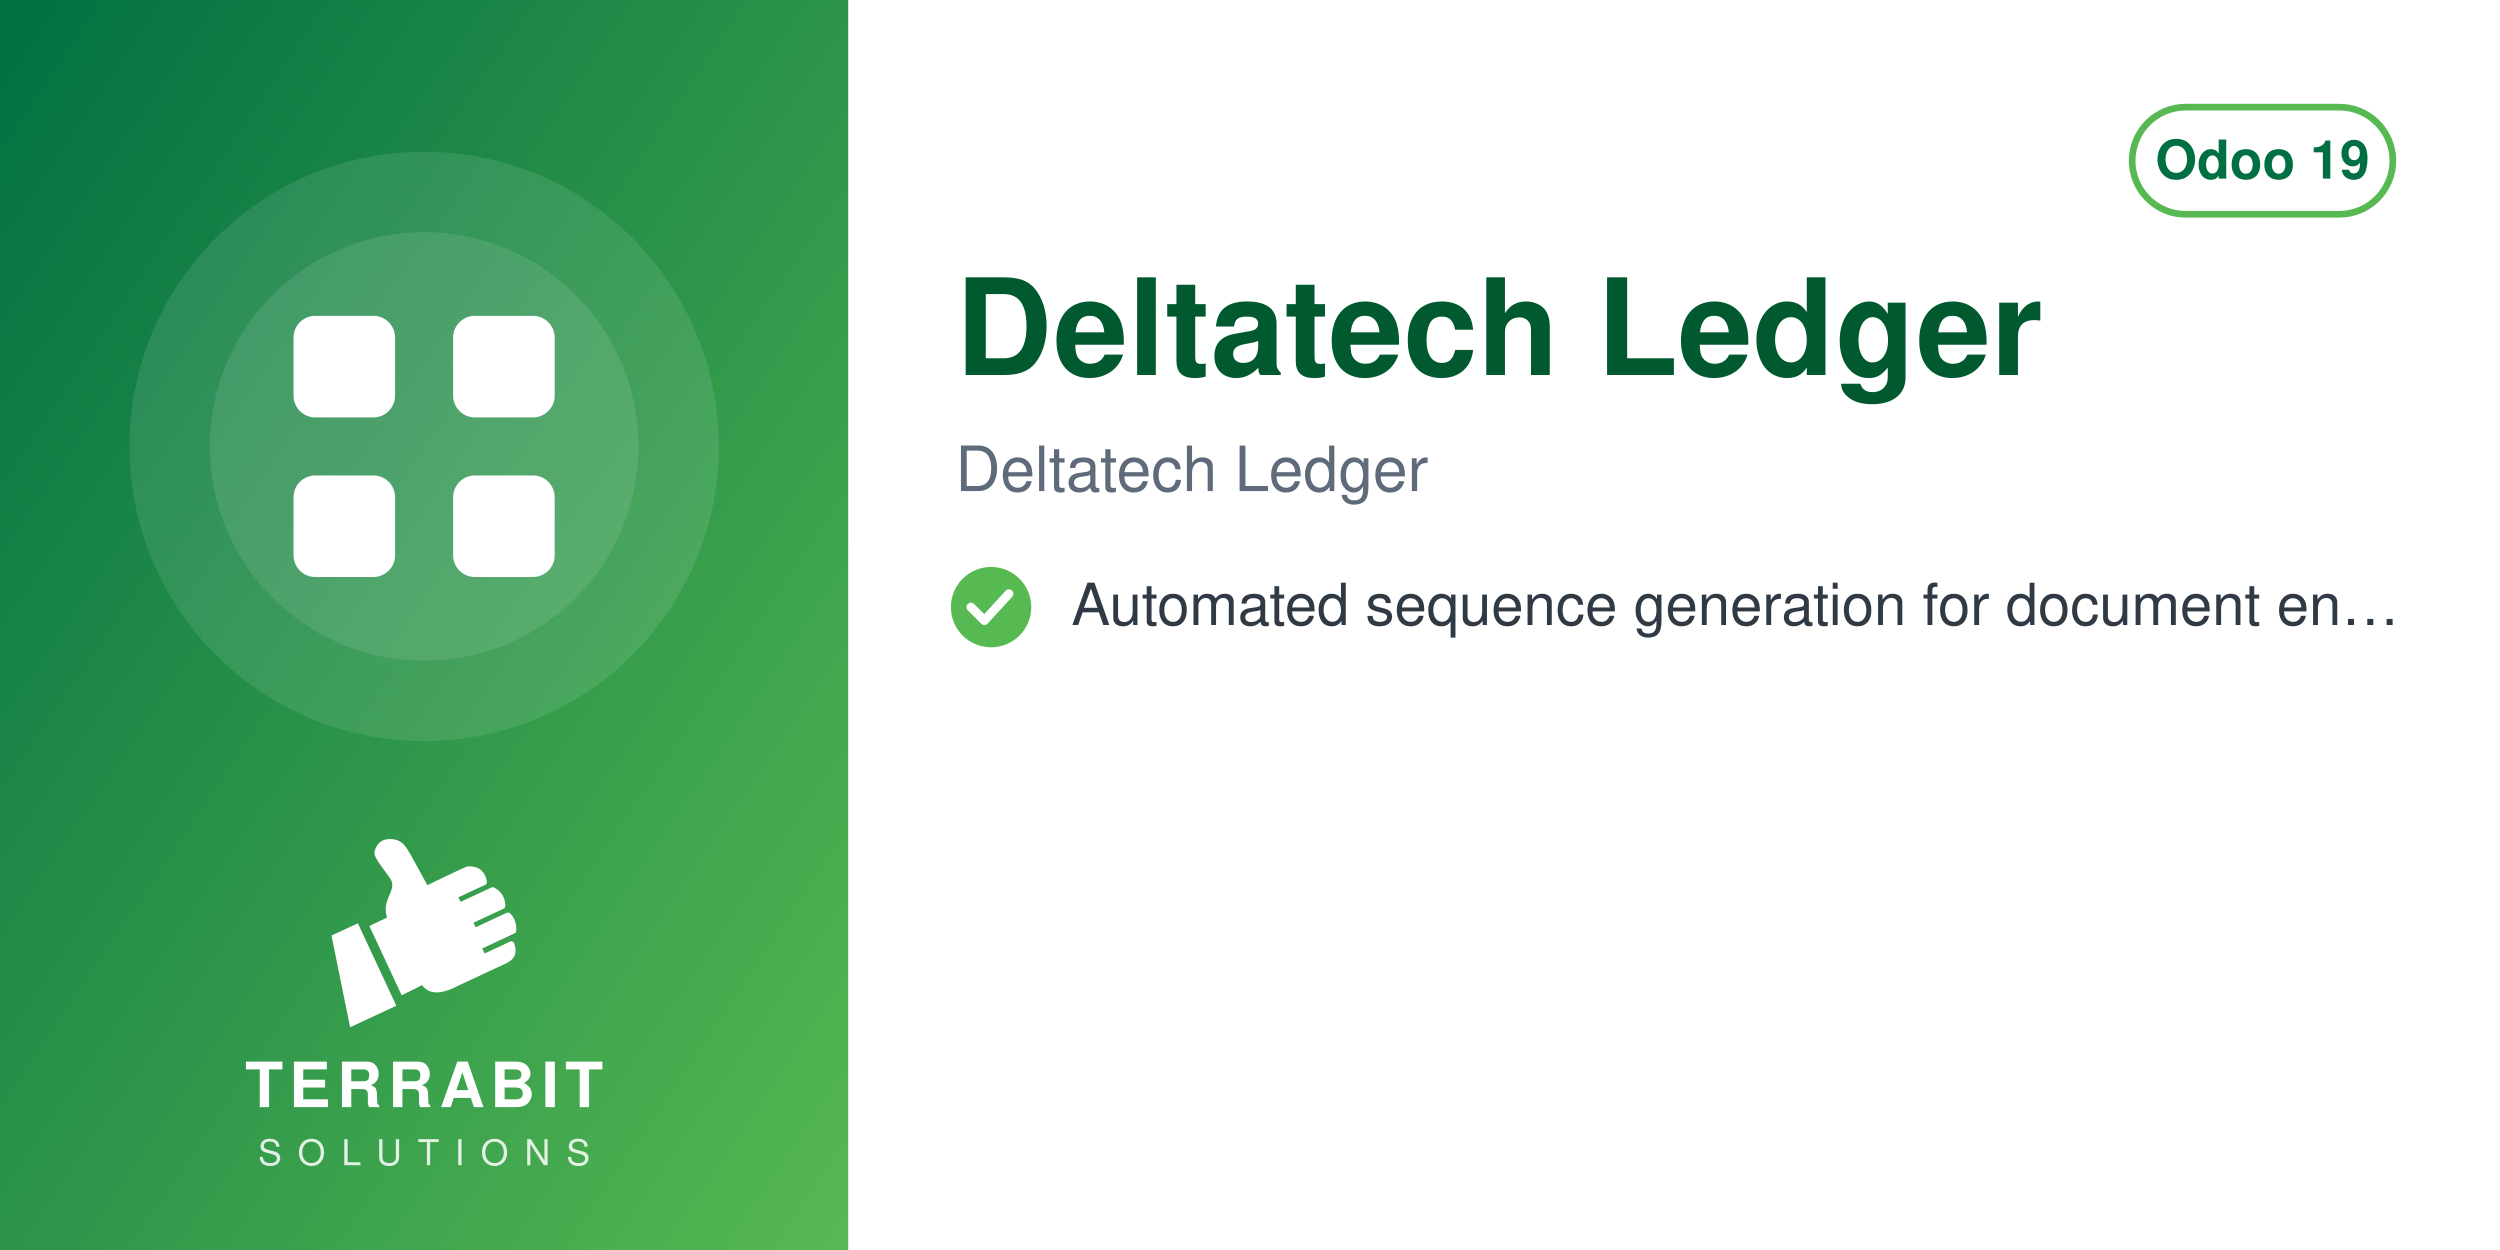
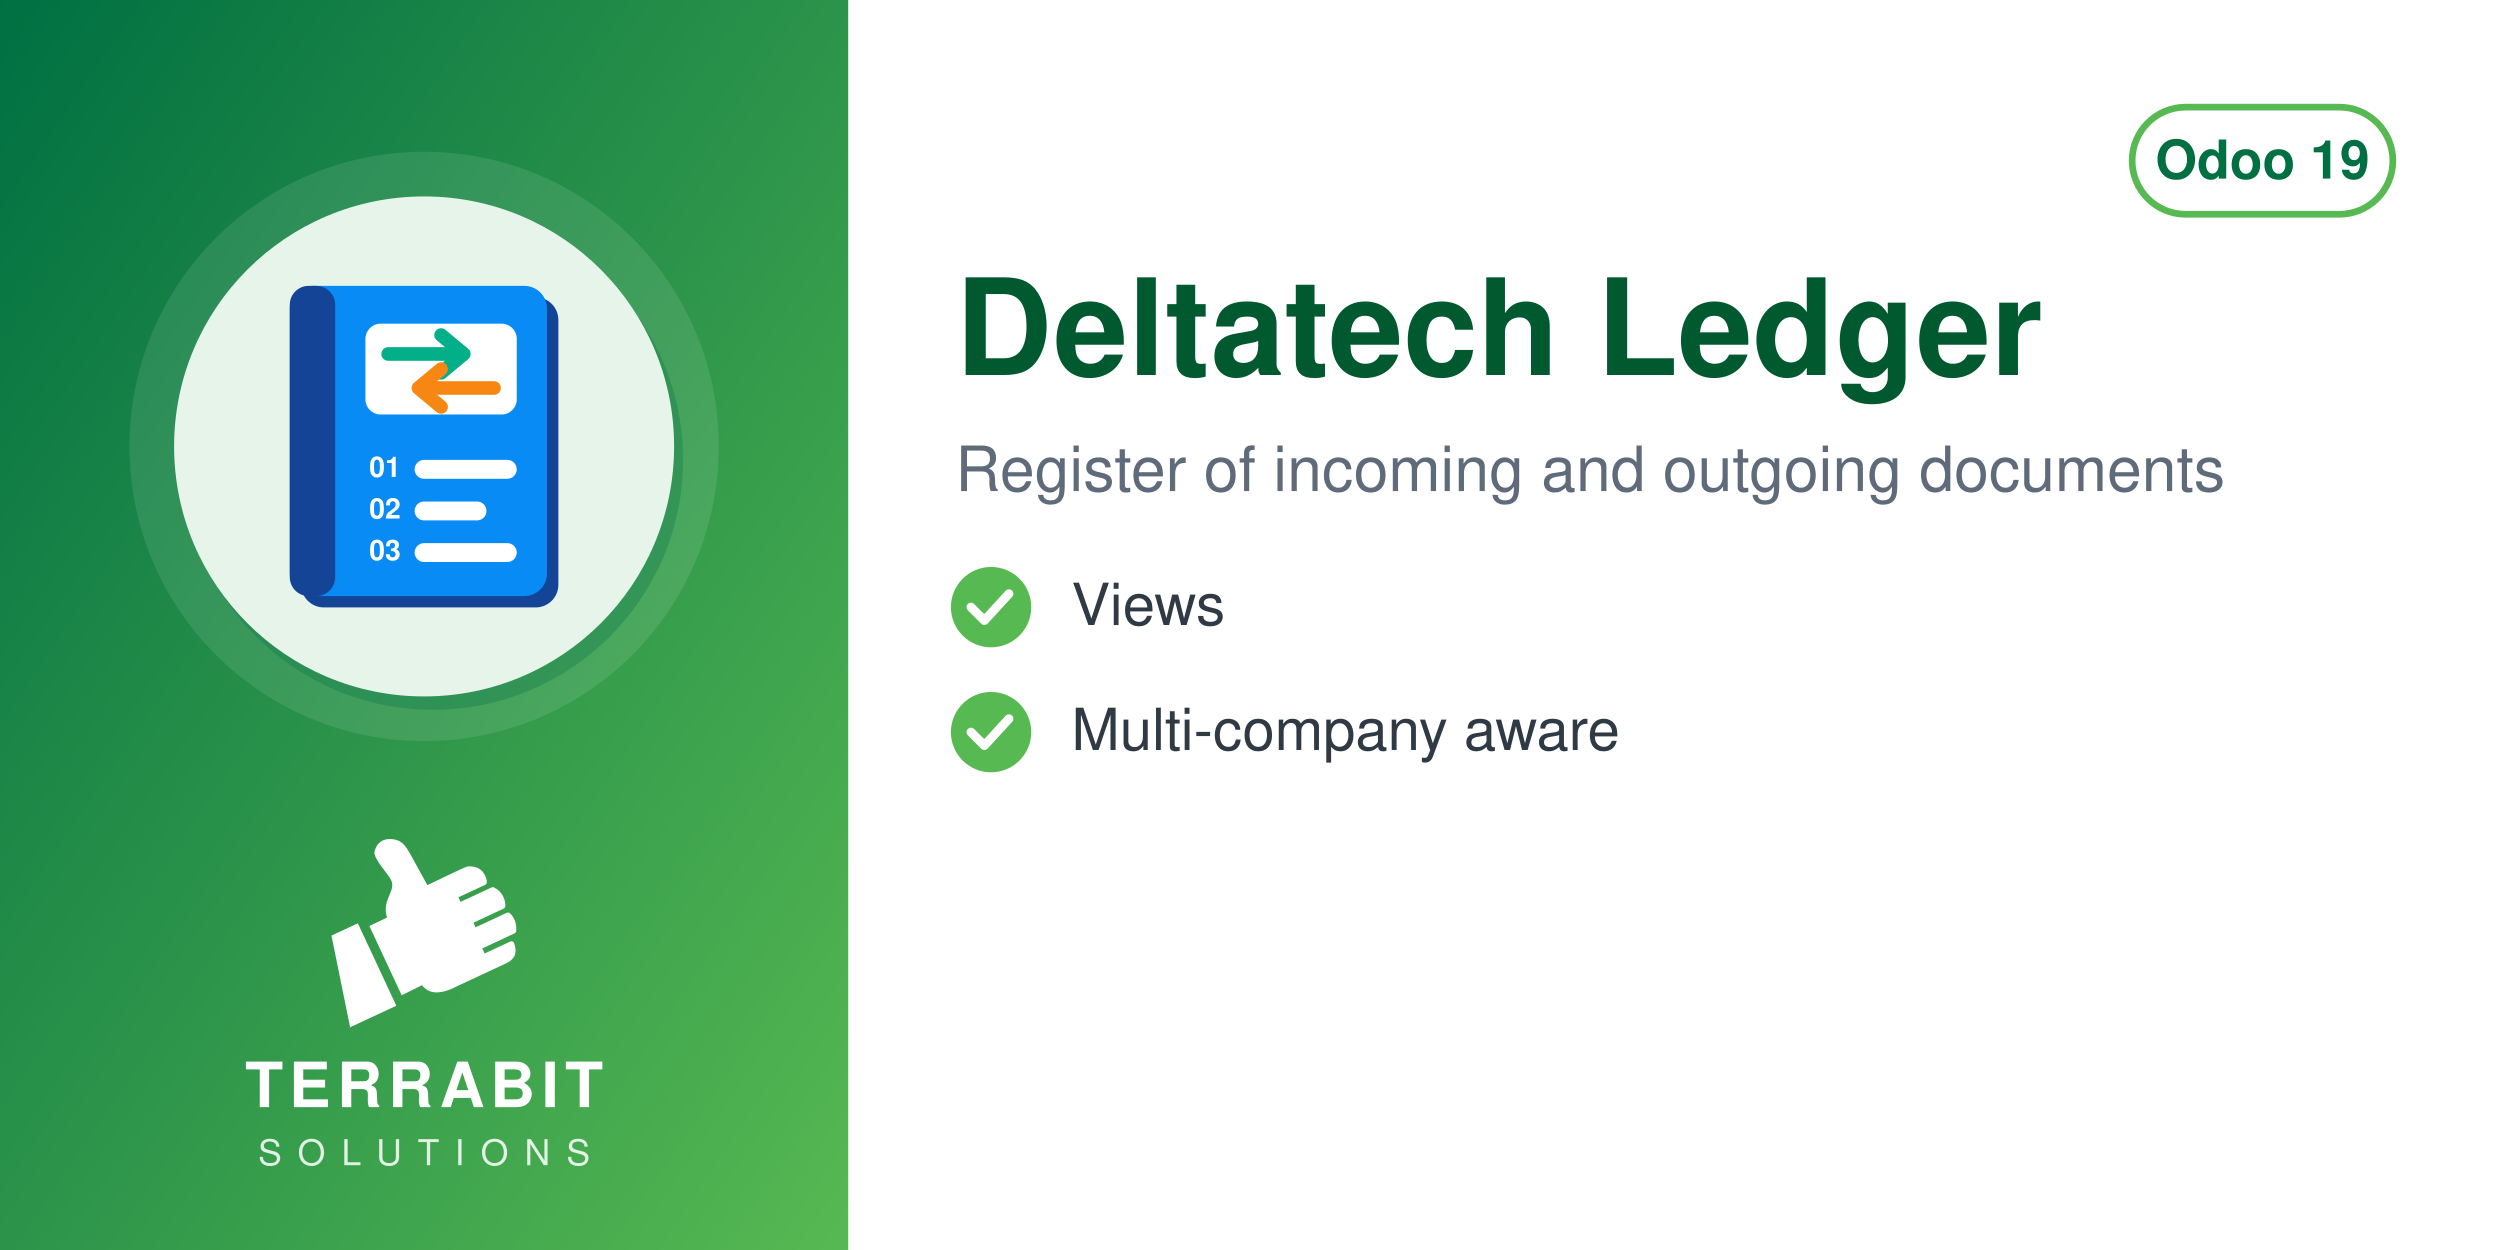
<svg xmlns="http://www.w3.org/2000/svg" width="560" height="280" viewBox="0 0 560 280">
  <defs>
    <linearGradient id="g" x1="0" y1="0" x2="1" y2="1">
      <stop offset="0" stop-color="#006F42" />
      <stop offset="1" stop-color="#57B952" />
    </linearGradient>
  </defs>
  <rect width="560" height="280" fill="#FFFFFF" />
  <rect width="190" height="280" fill="url(#g)" />
  <circle cx="95.0" cy="100" r="66" fill="white" opacity="0.10" />
-   <circle cx="95.0" cy="100" r="48" fill="white" opacity="0.10" />
-   <svg x="56.0" y="61.0" width="78" height="78" viewBox="0 0 24 24">
-     <g fill="white" stroke="none">
-       <rect x="3" y="3" width="7" height="7" rx="1.5" />
-       <rect x="14" y="3" width="7" height="7" rx="1.5" />
-       <rect x="3" y="14" width="7" height="7" rx="1.5" />
-       <rect x="14" y="14" width="7" height="7" rx="1.5" />
+   <circle cx="97.0" cy="103" r="56" fill="#006F42" opacity="0.30" />
+   <circle cx="95.0" cy="100" r="56" fill="#E6F4EA" />
+   <svg x="54.0" y="59.0" width="82" height="82" viewBox="0 0 100 100" preserveAspectRatio="xMidYMid meet">
+     <g transform="translate(2.97,-0.06) scale(1.0334)">
+       <g transform="translate(3,3)" fill="#144496">
+         <rect x="10" y="6" width="68" height="82" rx="6" />
+       </g>
+       <g fill="#088BF5">
+         <rect x="10" y="6" width="68" height="82" rx="6" />
+       </g>
+       <rect x="10" y="6" width="12" height="82" rx="5" fill="#144496" />
+       <rect x="30" y="16" width="40" height="24" rx="4" fill="#FFFFFF" />
+       <path d="M36,24 h20 M50,19 l6,5 l-6,5" fill="none" stroke="#03AF89" stroke-width="3.6" stroke-linecap="round" stroke-linejoin="round" />
+       <path d="M64,33 h-20 M50,28 l-6,5 l6,5" fill="none" stroke="#F78613" stroke-width="3.6" stroke-linecap="round" stroke-linejoin="round" />
+       <text x="31" y="56.5" font-family="Helvetica, Arial, sans-serif" font-weight="bold" font-size="7.5" fill="#FFFFFF">01</text>
+       <rect x="43" y="52" width="27" height="5" rx="2.5" fill="#FFFFFF" />
+       <text x="31" y="67.5" font-family="Helvetica, Arial, sans-serif" font-weight="bold" font-size="7.5" fill="#FFFFFF">02</text>
+       <rect x="43" y="63" width="19" height="5" rx="2.5" fill="#FFFFFF" />
+       <text x="31" y="78.5" font-family="Helvetica, Arial, sans-serif" font-weight="bold" font-size="7.5" fill="#FFFFFF">03</text>
+       <rect x="43" y="74" width="27" height="5" rx="2.5" fill="#FFFFFF" />
    </g>
  </svg>
  <svg x="72.0" y="186" width="46" height="46" viewBox="4045 2535 3400 3400" preserveAspectRatio="xMidYMid meet">
    <path fill="#FFFFFF" d="M4648.32 4073.59l636.59 1365.17 -765.09 355.96 -308.63 -1517.87 437.13 -203.26zm725.61 1192.32l336.75 -167.88c105.65,140.85 282.69,170.72 576.82,18.8l819.92 -382.33c181.4,-90.13 164.26,-214.57 130.07,-328.43 -4.28,-14.25 -13.68,-24.81 -27.34,-30.7 -13.67,-5.89 -27.61,-5.11 -41.09,1.18l-422.32 196.93 -39.04 -83.72 538.07 -250.91c16.64,-7.76 24.7,-27.69 25.58,-46.04 6.48,-134.33 -44.36,-230.89 -105.84,-285.23 -15.2,-13.44 -35.71,-15.59 -54.12,-7l-513.92 239.64 -35.6 -76.34 506.31 -236.1c17.69,-8.25 22.52,-36.93 21.83,-56.45 -4.1,-117.31 -67.62,-232.74 -187.72,-290.66 -13.94,-6.72 -28.64,-6.36 -42.69,0.19l-511.21 238.38 -35.37 -75.86 448.98 -209.36c20.44,-9.53 25.81,-42.28 21.02,-64.32 -41.02,-189.07 -167.92,-247.8 -318.14,-237.87 -29.39,1.94 -589.86,273.16 -665.95,310.54l-281.84 -513.57c-59.06,-93.13 -112.7,-221.7 -276.47,-245.13 -211.24,-30.22 -291.56,94.38 -316.89,203.13 -25.32,108.75 223.84,365.99 276.05,473.69 85.52,184.27 -161.86,318.11 -68.41,617.99l-292.54 139.94 535.09 1147.51z" />
  </svg>
  <text x="95.0" y="248" text-anchor="middle" font-family="Helvetica,Arial,sans-serif" font-size="14" font-weight="800" letter-spacing="1.4" fill="white">TERRABIT</text>
  <text x="95.0" y="261" text-anchor="middle" font-family="Helvetica,Arial,sans-serif" font-size="8" font-weight="500" letter-spacing="3.6" fill="white" opacity="0.85">SOLUTIONS</text>
  <g>
    <rect x="477.6" y="24" width="58.4" height="24" rx="12" fill="none" stroke="#57B952" stroke-width="1.5" />
    <text x="506.8" y="40" text-anchor="middle" font-family="Helvetica,Arial,sans-serif" font-size="12" font-weight="700" fill="#006F42">Odoo 19</text>
  </g>
  <text x="214" y="84" font-family="Helvetica,Arial,sans-serif" font-size="30" font-weight="700" fill="#00592F">Deltatech Ledger</text>
-   <text x="214" y="110" font-family="Helvetica,Arial,sans-serif" font-size="14" fill="#5F6B7A">Deltatech Ledger</text>
+   <text x="214" y="110" font-family="Helvetica,Arial,sans-serif" font-size="14" fill="#5F6B7A">Register of incoming and outgoing documents</text>
  <circle cx="222" cy="136" r="9" fill="#57B952" />
  <path d="M217.5 136 l3 3 l5.5 -6" fill="none" stroke="white" stroke-width="2" stroke-linecap="round" stroke-linejoin="round" />
-   <text x="240" y="140" font-family="Helvetica,Arial,sans-serif" font-size="13" fill="#2F3A45">Automated sequence generation for document en…</text>
+   <text x="240" y="140" font-family="Helvetica,Arial,sans-serif" font-size="13" fill="#2F3A45">Views</text>
+   <circle cx="222" cy="164" r="9" fill="#57B952" />
+   <path d="M217.5 164 l3 3 l5.5 -6" fill="none" stroke="white" stroke-width="2" stroke-linecap="round" stroke-linejoin="round" />
+   <text x="240" y="168" font-family="Helvetica,Arial,sans-serif" font-size="13" fill="#2F3A45">Multi-company aware</text>
</svg>
